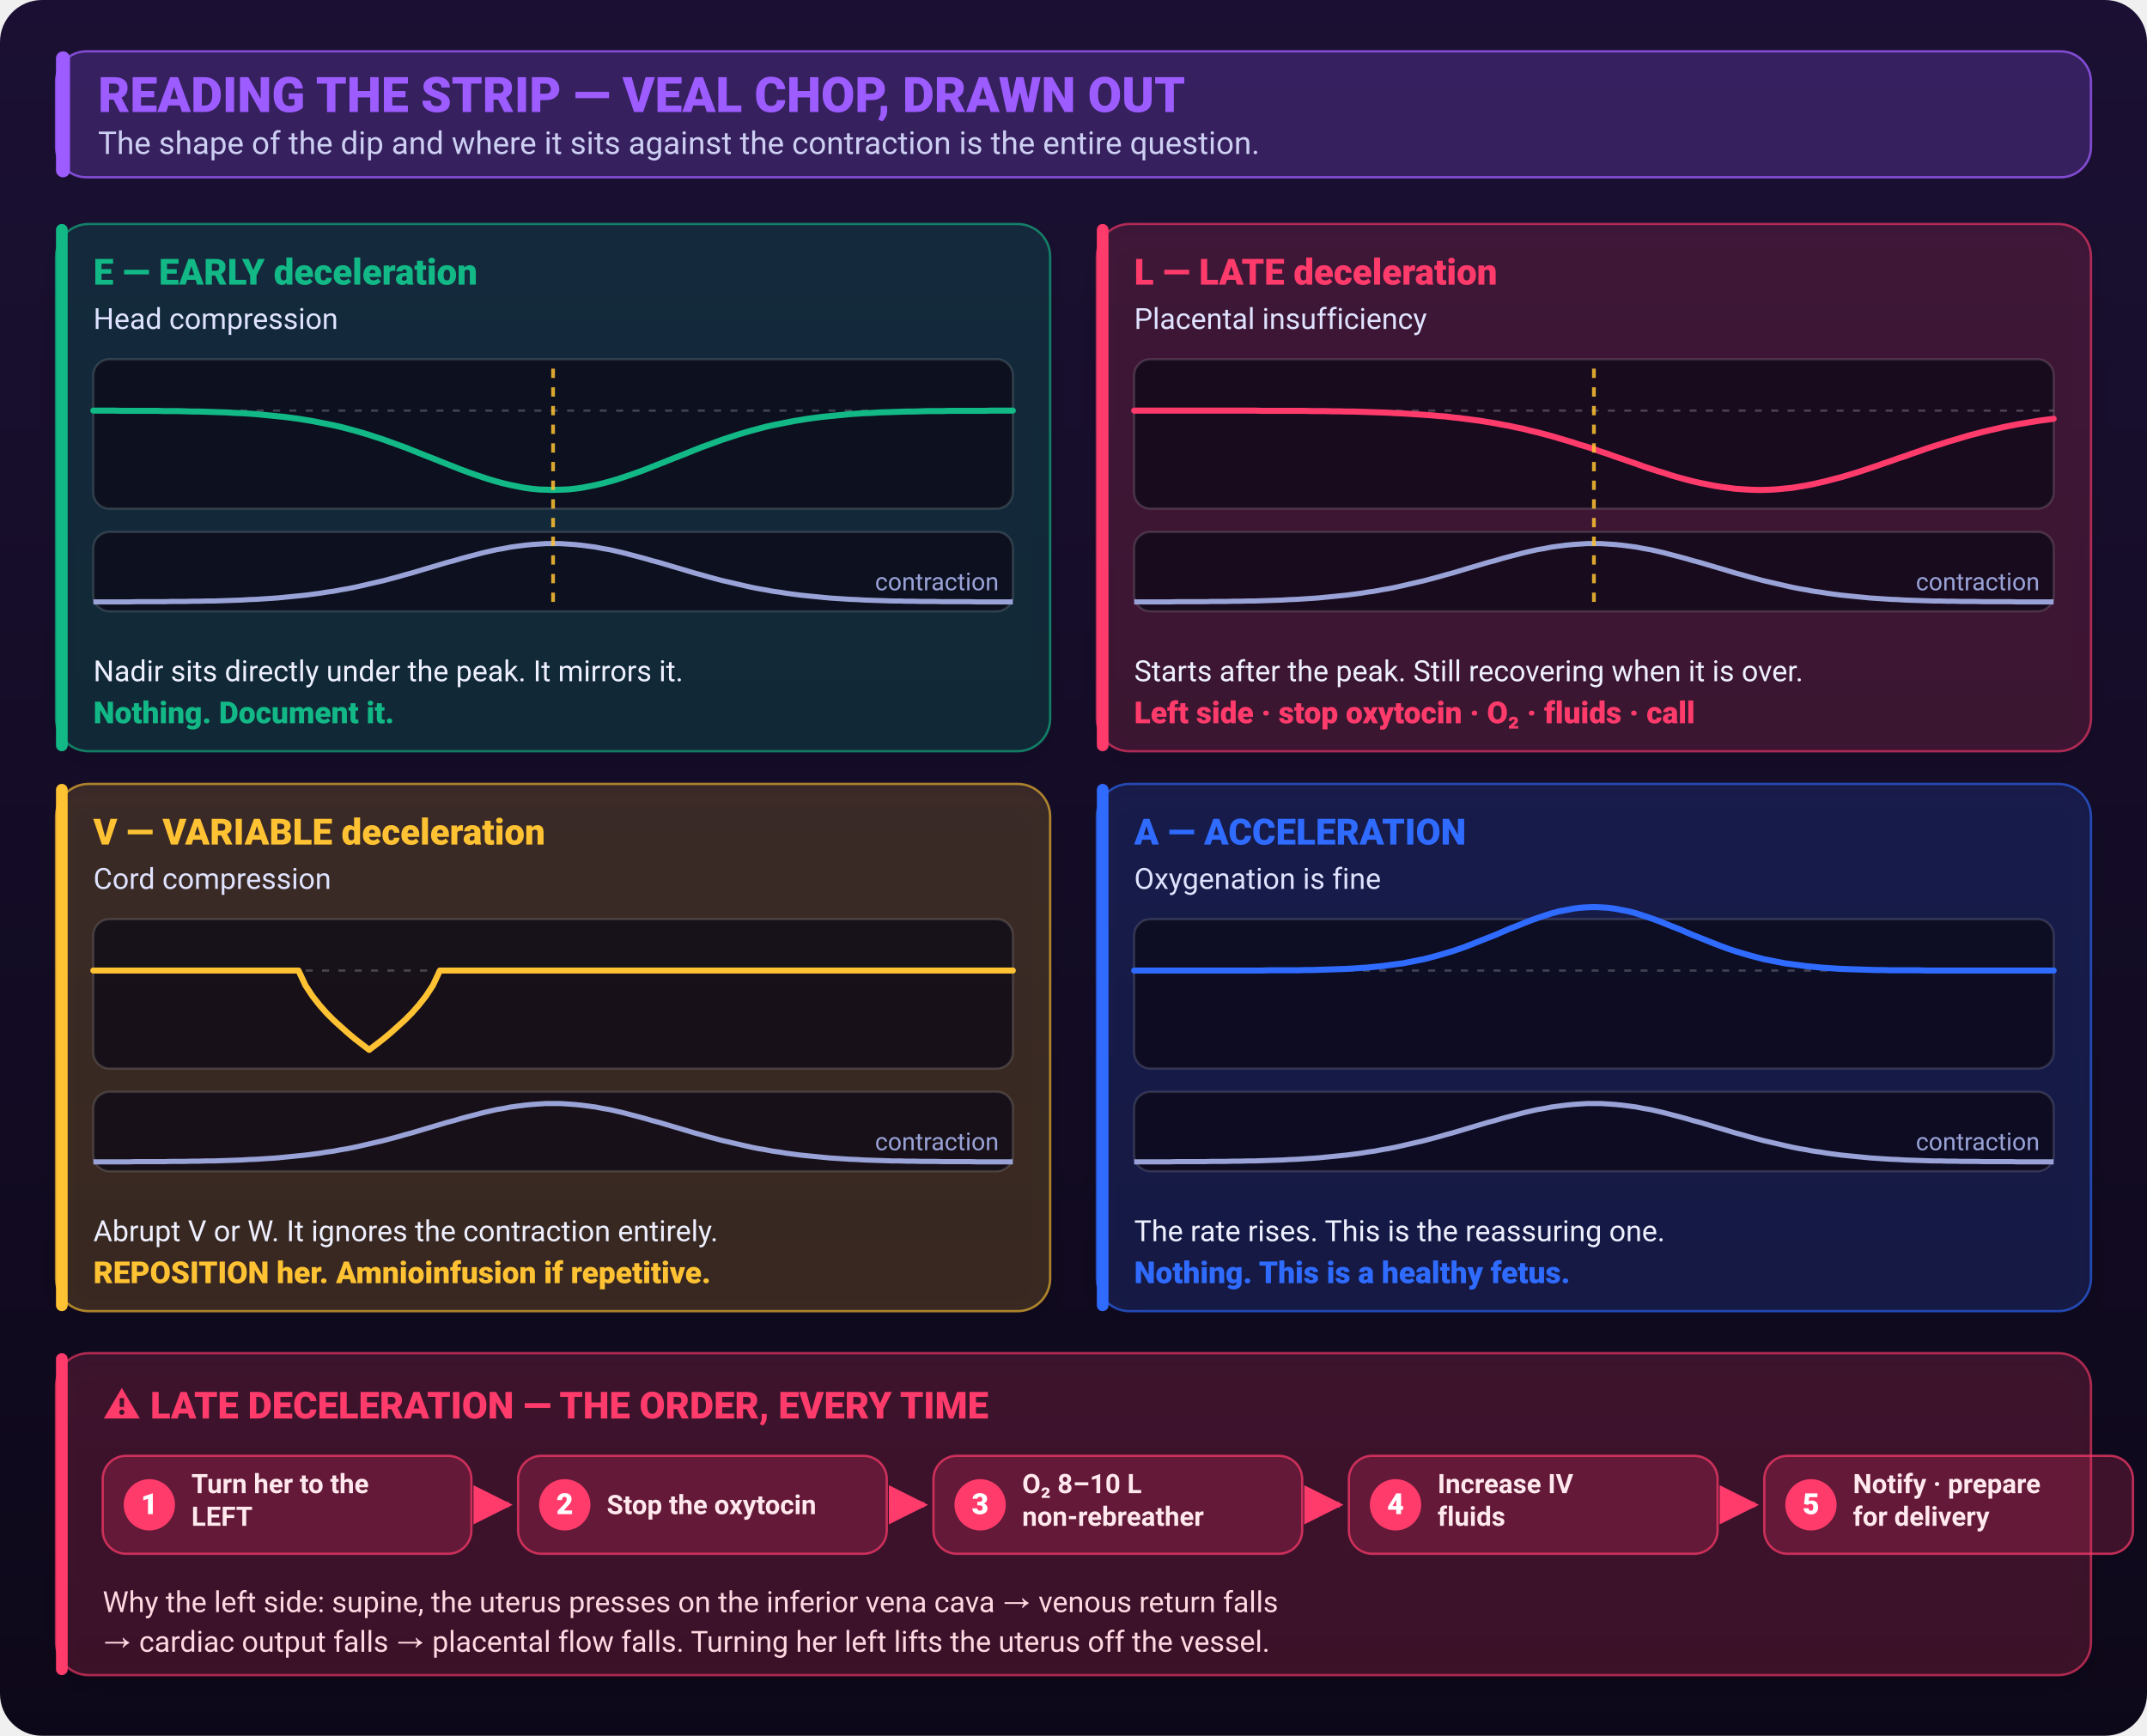
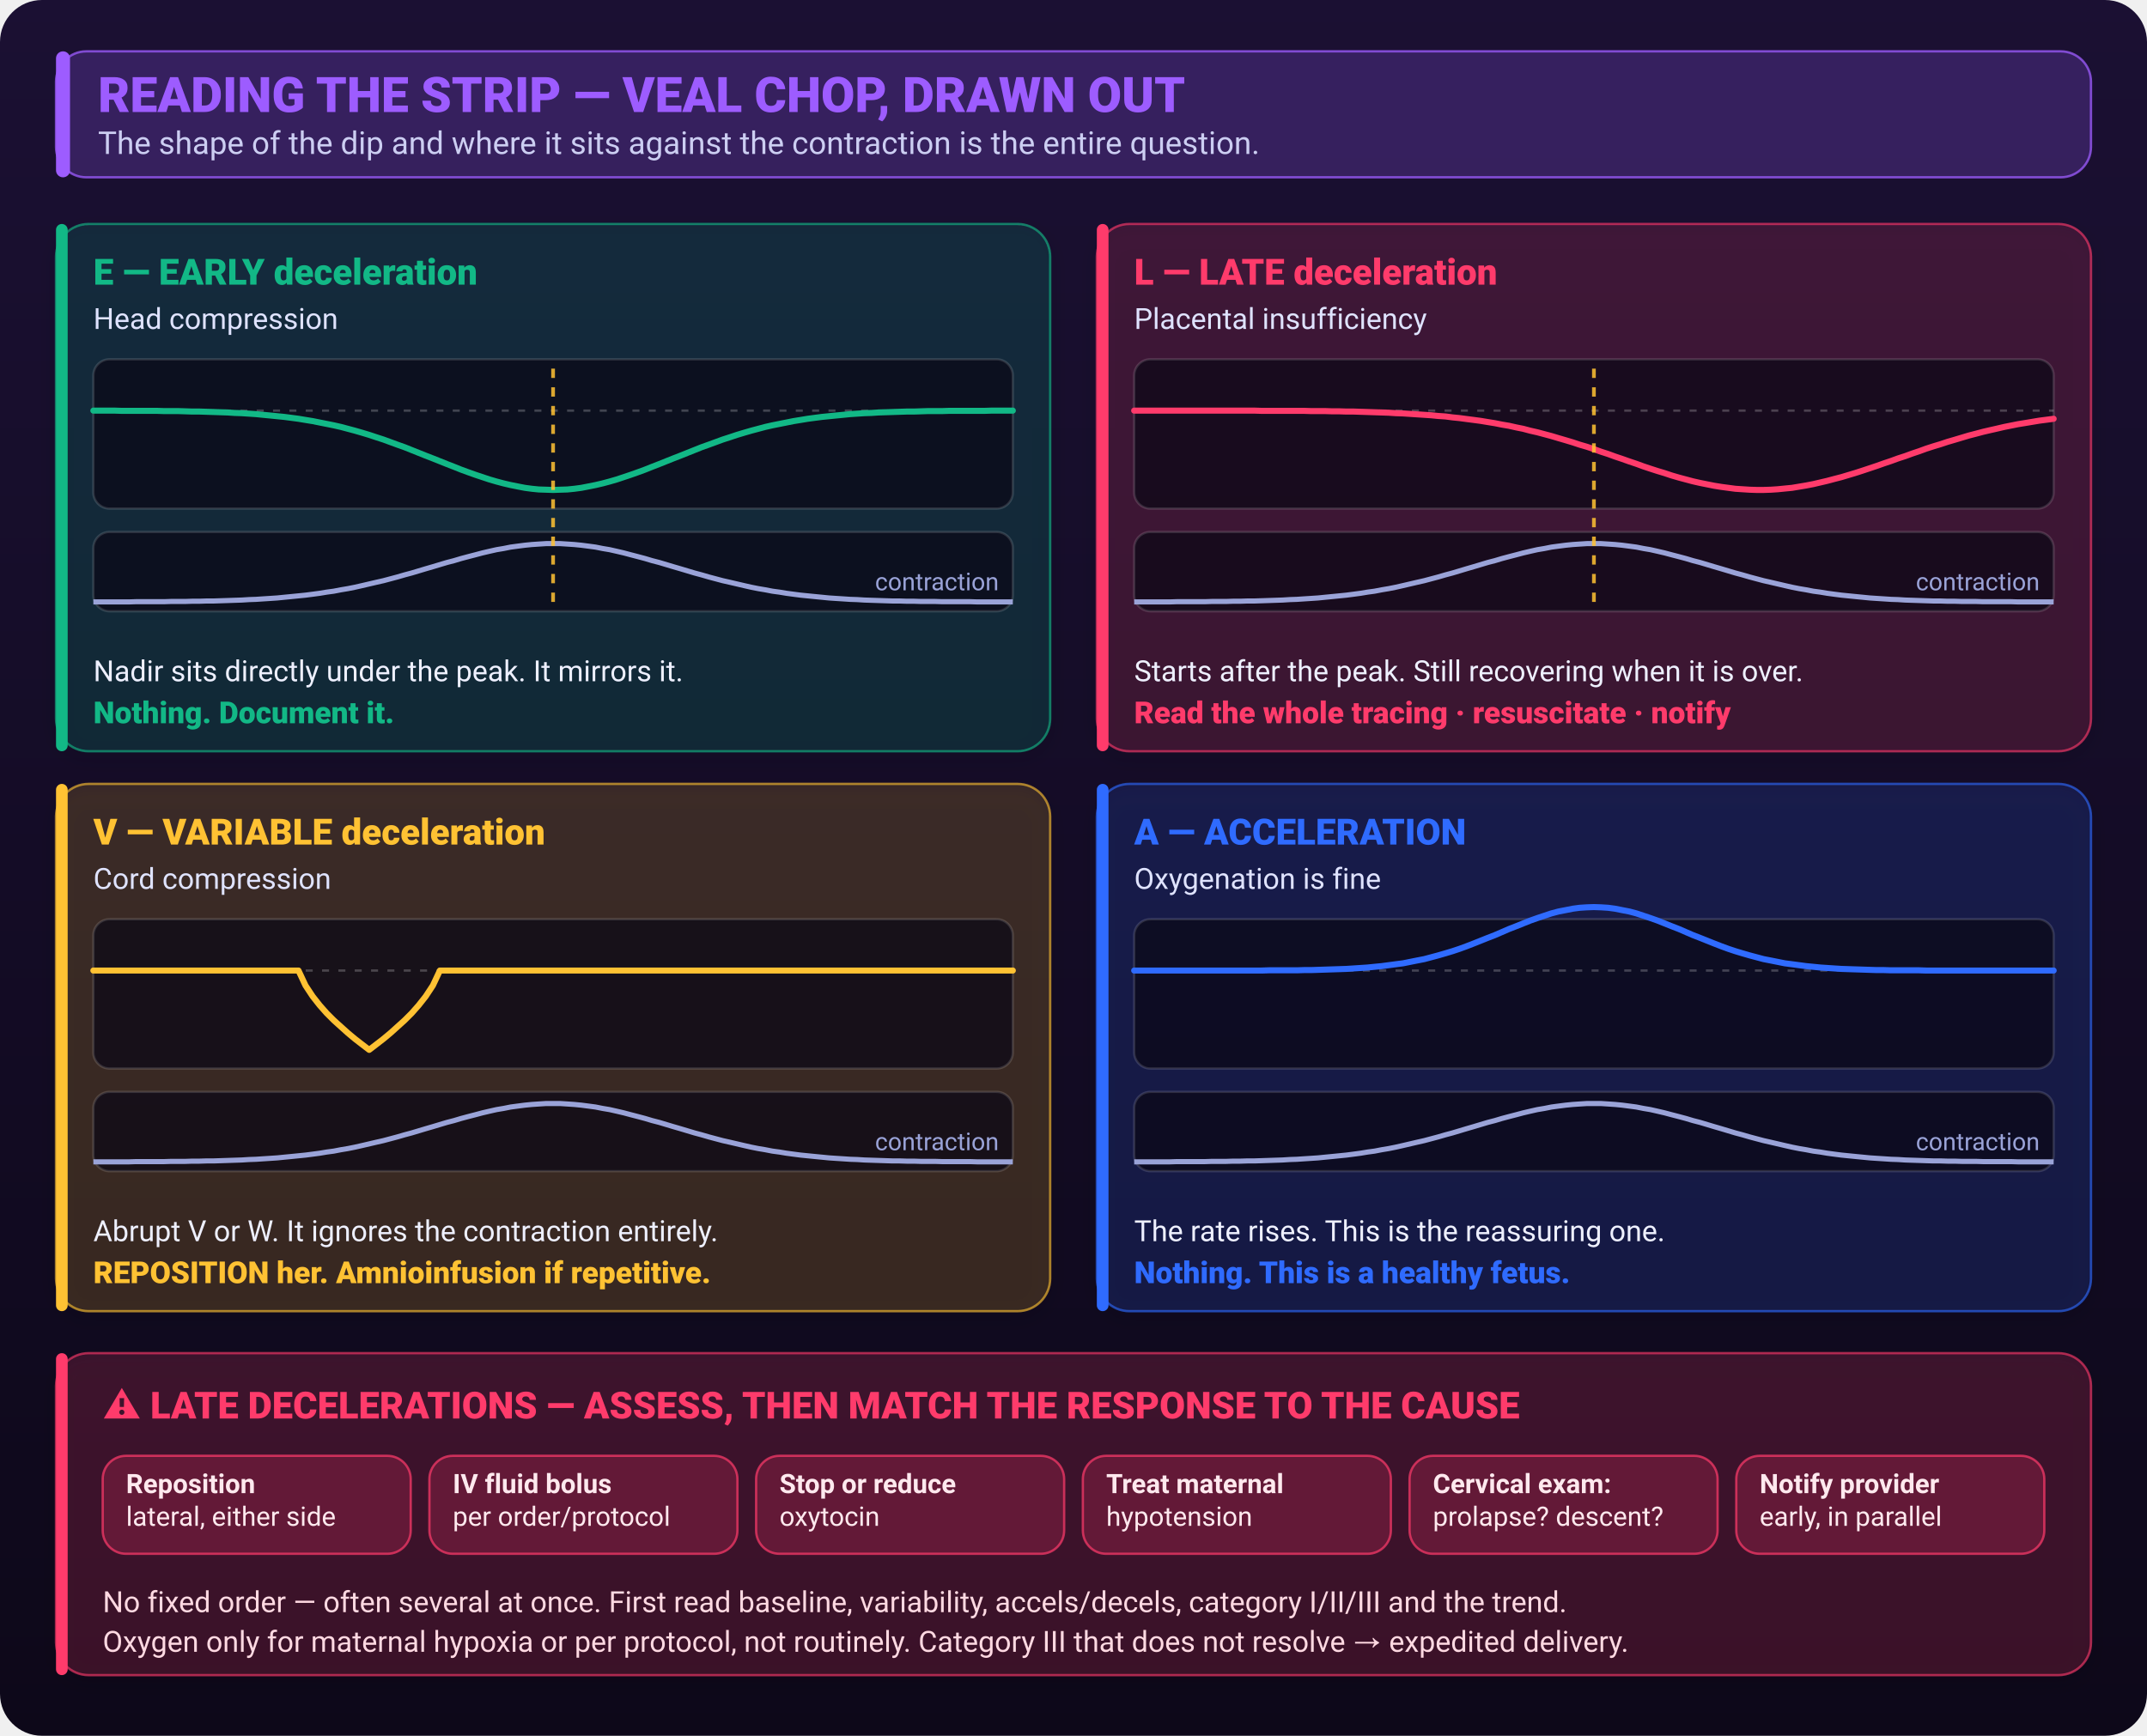
<svg xmlns="http://www.w3.org/2000/svg" viewBox="0 0 920 744" role="img" aria-labelledby="t d" style="display:block;width:100%;height:auto">
  <defs>
    <linearGradient id="bg" x1="0" y1="0" x2="0" y2="1">
      <stop offset="0" stop-color="#1b1033" />
      <stop offset="1" stop-color="#0d0819" />
    </linearGradient>
    <filter id="sh" x="-20%" y="-20%" width="140%" height="140%">
      <feDropShadow dx="0" dy="3" stdDeviation="4" flood-color="#000" flood-opacity=".45" />
    </filter>
    <marker id="ar" viewBox="0 0 10 10" refX="9" refY="5" markerWidth="7" markerHeight="7" orient="auto-start-reverse">
      <path d="M0 0 10 5 0 10z" fill="#cfd4ff" />
    </marker>
    <marker id="arR" viewBox="0 0 10 10" refX="9" refY="5" markerWidth="7" markerHeight="7" orient="auto-start-reverse">
      <path d="M0 0 10 5 0 10z" fill="#ff3b6b" />
    </marker>
  </defs>
  <rect width="920" height="744" rx="18" fill="url(#bg)" />
  <rect x="24" y="22" width="872" height="54" rx="13" fill="#9d5cff" fill-opacity=".22" stroke="#9d5cff" stroke-opacity=".75" />
  <rect x="24" y="22" width="6" height="54" rx="3" fill="#9d5cff" />
  <text x="42" y="48" font-family="system-ui,-apple-system,'Segoe UI',Roboto,Helvetica,Arial,sans-serif" font-size="21" font-weight="800" fill="#9d5cff">READING THE STRIP — VEAL CHOP, DRAWN OUT</text>
  <text x="42" y="66" font-family="system-ui,-apple-system,'Segoe UI',Roboto,Helvetica,Arial,sans-serif" font-size="13.5" fill="#d9dcff" fill-opacity=".92">The shape of the dip and where it sits against the contraction is the entire question.</text>
  <rect x="24" y="96" width="426" height="226" rx="14" fill="#12b886" fill-opacity=".14" stroke="#12b886" stroke-opacity=".62" filter="url(#sh)" />
  <rect x="24" y="96" width="5" height="226" rx="2.5" fill="#12b886" />
  <text x="40" y="122" font-family="system-ui,-apple-system,'Segoe UI',Roboto,Helvetica,Arial,sans-serif" font-size="15.5" font-weight="800" fill="#12b886" fill-opacity="1" text-anchor="start">E — EARLY deceleration</text>
  <text x="40" y="141" font-family="system-ui,-apple-system,'Segoe UI',Roboto,Helvetica,Arial,sans-serif" font-size="12.5" font-weight="400" fill="#dfe3ff" fill-opacity="1" text-anchor="start">Head compression</text>
  <rect x="40" y="154" width="394" height="64" rx="7" fill="#0b0716" fill-opacity=".72" stroke="#ffffff" stroke-opacity=".14" />
  <rect x="40" y="228" width="394" height="34" rx="7" fill="#0b0716" fill-opacity=".72" stroke="#ffffff" stroke-opacity=".14" />
  <path d="M40 176.0 H434" stroke="#ffffff" stroke-opacity=".22" stroke-width="1" stroke-dasharray="3 4" />
  <path d="M40.0 176.0 L43.0 176.0 L46.1 176.0 L49.1 176.0 L52.1 176.1 L55.2 176.1 L58.2 176.1 L61.2 176.1 L64.2 176.1 L67.3 176.1 L70.3 176.2 L73.3 176.2 L76.4 176.2 L79.4 176.3 L82.4 176.4 L85.5 176.4 L88.5 176.5 L91.5 176.6 L94.6 176.7 L97.6 176.8 L100.6 177.0 L103.6 177.1 L106.7 177.3 L109.7 177.5 L112.7 177.8 L115.8 178.1 L118.8 178.4 L121.8 178.7 L124.9 179.1 L127.9 179.5 L130.9 180.0 L134.0 180.5 L137.0 181.1 L140.0 181.7 L143.0 182.3 L146.1 183.0 L149.1 183.8 L152.1 184.6 L155.2 185.5 L158.2 186.4 L161.2 187.4 L164.3 188.4 L167.3 189.5 L170.3 190.6 L173.4 191.7 L176.4 192.9 L179.4 194.1 L182.4 195.3 L185.5 196.5 L188.5 197.7 L191.5 198.9 L194.6 200.1 L197.6 201.3 L200.6 202.4 L203.7 203.5 L206.7 204.5 L209.7 205.5 L212.8 206.4 L215.8 207.2 L218.8 207.9 L221.8 208.5 L224.9 209.1 L227.9 209.5 L230.9 209.8 L234.0 209.9 L237.0 210.0 L240.0 209.9 L243.1 209.8 L246.1 209.5 L249.1 209.1 L252.2 208.5 L255.2 207.9 L258.2 207.2 L261.2 206.4 L264.3 205.5 L267.3 204.5 L270.3 203.5 L273.4 202.4 L276.4 201.3 L279.4 200.1 L282.5 198.9 L285.5 197.7 L288.5 196.5 L291.6 195.3 L294.6 194.1 L297.6 192.9 L300.6 191.7 L303.7 190.6 L306.7 189.5 L309.7 188.4 L312.8 187.4 L315.8 186.4 L318.8 185.5 L321.9 184.6 L324.9 183.8 L327.9 183.0 L331.0 182.3 L334.0 181.7 L337.0 181.1 L340.0 180.5 L343.1 180.0 L346.1 179.5 L349.1 179.1 L352.2 178.7 L355.2 178.4 L358.2 178.1 L361.3 177.8 L364.3 177.5 L367.3 177.3 L370.4 177.1 L373.4 177.0 L376.4 176.8 L379.4 176.7 L382.5 176.6 L385.5 176.5 L388.5 176.4 L391.6 176.4 L394.6 176.3 L397.6 176.2 L400.7 176.2 L403.7 176.2 L406.7 176.1 L409.8 176.1 L412.8 176.1 L415.8 176.1 L418.8 176.1 L421.9 176.1 L424.9 176.0 L427.9 176.0 L431.0 176.0 L434.0 176.0" fill="none" stroke="#12b886" stroke-width="2.6" stroke-linejoin="round" stroke-linecap="round" />
  <path d="M40.0 258.0 L43.0 258.0 L46.1 258.0 L49.1 258.0 L52.1 258.0 L55.2 258.0 L58.2 257.9 L61.2 257.9 L64.2 257.9 L67.3 257.9 L70.3 257.9 L73.3 257.8 L76.4 257.8 L79.4 257.8 L82.4 257.7 L85.5 257.7 L88.5 257.6 L91.5 257.6 L94.6 257.5 L97.6 257.4 L100.6 257.3 L103.6 257.2 L106.7 257.0 L109.7 256.9 L112.7 256.7 L115.8 256.5 L118.8 256.3 L121.8 256.0 L124.9 255.7 L127.9 255.4 L130.9 255.1 L134.0 254.7 L137.0 254.3 L140.0 253.8 L143.0 253.4 L146.1 252.8 L149.1 252.3 L152.1 251.7 L155.2 251.0 L158.2 250.3 L161.2 249.6 L164.3 248.9 L167.3 248.1 L170.3 247.3 L173.4 246.4 L176.4 245.6 L179.4 244.7 L182.4 243.8 L185.5 242.9 L188.5 242.0 L191.5 241.1 L194.6 240.3 L197.6 239.4 L200.6 238.6 L203.7 237.8 L206.7 237.0 L209.7 236.3 L212.8 235.6 L215.8 235.1 L218.8 234.5 L221.8 234.1 L224.9 233.7 L227.9 233.4 L230.9 233.2 L234.0 233.0 L237.0 233.0 L240.0 233.0 L243.1 233.2 L246.1 233.4 L249.1 233.7 L252.2 234.1 L255.2 234.5 L258.2 235.1 L261.2 235.6 L264.3 236.3 L267.3 237.0 L270.3 237.8 L273.4 238.6 L276.4 239.4 L279.4 240.3 L282.5 241.1 L285.5 242.0 L288.5 242.9 L291.6 243.8 L294.6 244.7 L297.6 245.6 L300.6 246.4 L303.7 247.3 L306.7 248.1 L309.7 248.9 L312.8 249.6 L315.8 250.3 L318.8 251.0 L321.9 251.7 L324.9 252.3 L327.9 252.8 L331.0 253.4 L334.0 253.8 L337.0 254.3 L340.0 254.7 L343.1 255.1 L346.1 255.4 L349.1 255.7 L352.2 256.0 L355.2 256.3 L358.2 256.5 L361.3 256.7 L364.3 256.9 L367.3 257.0 L370.4 257.2 L373.4 257.3 L376.4 257.4 L379.4 257.5 L382.5 257.6 L385.5 257.6 L388.5 257.7 L391.6 257.7 L394.6 257.8 L397.6 257.8 L400.7 257.8 L403.7 257.9 L406.7 257.9 L409.8 257.9 L412.8 257.9 L415.8 257.9 L418.8 258.0 L421.9 258.0 L424.9 258.0 L427.9 258.0 L431.0 258.0 L434.0 258.0" fill="none" stroke="#9aa3d8" stroke-width="2.2" stroke-linejoin="round" />
  <path d="M237.0 158 V260" stroke="#ffc233" stroke-width="1.6" stroke-dasharray="4 4" stroke-opacity=".85" />
  <text x="428" y="253" font-family="system-ui,-apple-system,'Segoe UI',Roboto,Helvetica,Arial,sans-serif" font-size="10.5" font-weight="400" fill="#9aa3d8" fill-opacity="1" text-anchor="end">contraction</text>
  <text x="40" y="292" font-family="system-ui,-apple-system,'Segoe UI',Roboto,Helvetica,Arial,sans-serif" font-size="12.5" font-weight="400" fill="#eef0ff" fill-opacity="1" text-anchor="start">Nadir sits directly under the peak. It mirrors it.</text>
  <text x="40" y="310" font-family="system-ui,-apple-system,'Segoe UI',Roboto,Helvetica,Arial,sans-serif" font-size="13" font-weight="800" fill="#12b886" fill-opacity="1" text-anchor="start">Nothing. Document it.</text>
  <rect x="470" y="96" width="426" height="226" rx="14" fill="#ff3b6b" fill-opacity=".14" stroke="#ff3b6b" stroke-opacity=".62" filter="url(#sh)" />
  <rect x="470" y="96" width="5" height="226" rx="2.5" fill="#ff3b6b" />
  <text x="486" y="122" font-family="system-ui,-apple-system,'Segoe UI',Roboto,Helvetica,Arial,sans-serif" font-size="15.5" font-weight="800" fill="#ff3b6b" fill-opacity="1" text-anchor="start">L — LATE deceleration</text>
  <text x="486" y="141" font-family="system-ui,-apple-system,'Segoe UI',Roboto,Helvetica,Arial,sans-serif" font-size="12.5" font-weight="400" fill="#dfe3ff" fill-opacity="1" text-anchor="start">Placental insufficiency</text>
  <rect x="486" y="154" width="394" height="64" rx="7" fill="#0b0716" fill-opacity=".72" stroke="#ffffff" stroke-opacity=".14" />
  <rect x="486" y="228" width="394" height="34" rx="7" fill="#0b0716" fill-opacity=".72" stroke="#ffffff" stroke-opacity=".14" />
  <path d="M486 176.0 H880" stroke="#ffffff" stroke-opacity=".22" stroke-width="1" stroke-dasharray="3 4" />
  <path d="M486.0 176.0 L489.0 176.0 L492.1 176.0 L495.1 176.0 L498.1 176.0 L501.2 176.0 L504.2 176.0 L507.2 176.0 L510.2 176.0 L513.3 176.0 L516.3 176.0 L519.3 176.0 L522.4 176.0 L525.4 176.0 L528.4 176.0 L531.5 176.0 L534.5 176.0 L537.5 176.0 L540.6 176.1 L543.6 176.1 L546.6 176.1 L549.6 176.1 L552.7 176.1 L555.7 176.1 L558.7 176.1 L561.8 176.2 L564.8 176.2 L567.8 176.2 L570.9 176.3 L573.9 176.3 L576.9 176.4 L580.0 176.4 L583.0 176.5 L586.0 176.6 L589.0 176.7 L592.1 176.8 L595.1 176.9 L598.1 177.1 L601.2 177.2 L604.2 177.4 L607.2 177.6 L610.3 177.8 L613.3 178.0 L616.3 178.3 L619.4 178.5 L622.4 178.9 L625.4 179.2 L628.4 179.6 L631.5 180.0 L634.5 180.4 L637.5 180.9 L640.6 181.4 L643.6 182.0 L646.6 182.5 L649.7 183.2 L652.7 183.8 L655.7 184.6 L658.8 185.3 L661.8 186.1 L664.8 186.9 L667.8 187.8 L670.9 188.7 L673.9 189.6 L676.9 190.6 L680.0 191.5 L683.0 192.5 L686.0 193.6 L689.1 194.6 L692.1 195.7 L695.1 196.7 L698.2 197.8 L701.2 198.8 L704.2 199.9 L707.2 200.9 L710.3 201.9 L713.3 202.8 L716.3 203.8 L719.4 204.7 L722.4 205.5 L725.4 206.3 L728.5 207.0 L731.5 207.6 L734.5 208.2 L737.6 208.7 L740.6 209.1 L743.6 209.5 L746.6 209.7 L749.7 209.9 L752.7 210.0 L755.7 210.0 L758.8 209.9 L761.8 209.7 L764.8 209.4 L767.9 209.1 L770.9 208.6 L773.9 208.1 L777.0 207.5 L780.0 206.8 L783.0 206.1 L786.0 205.3 L789.1 204.5 L792.1 203.6 L795.1 202.7 L798.2 201.7 L801.2 200.7 L804.2 199.7 L807.3 198.6 L810.3 197.6 L813.3 196.5 L816.4 195.5 L819.4 194.4 L822.4 193.4 L825.4 192.3 L828.5 191.3 L831.5 190.4 L834.5 189.4 L837.6 188.5 L840.6 187.6 L843.6 186.7 L846.7 185.9 L849.7 185.1 L852.7 184.4 L855.8 183.7 L858.8 183.0 L861.8 182.4 L864.8 181.8 L867.9 181.3 L870.9 180.8 L873.9 180.3 L877.0 179.9 L880.0 179.5" fill="none" stroke="#ff3b6b" stroke-width="2.6" stroke-linejoin="round" stroke-linecap="round" />
  <path d="M486.0 258.0 L489.0 258.0 L492.1 258.0 L495.1 258.0 L498.1 258.0 L501.2 258.0 L504.2 257.9 L507.2 257.9 L510.2 257.9 L513.3 257.9 L516.3 257.9 L519.3 257.8 L522.4 257.8 L525.4 257.8 L528.4 257.7 L531.5 257.7 L534.5 257.6 L537.5 257.6 L540.6 257.5 L543.6 257.4 L546.6 257.3 L549.6 257.2 L552.7 257.0 L555.7 256.9 L558.7 256.7 L561.8 256.5 L564.8 256.3 L567.8 256.0 L570.9 255.7 L573.9 255.4 L576.9 255.1 L580.0 254.7 L583.0 254.3 L586.0 253.8 L589.0 253.4 L592.1 252.8 L595.1 252.3 L598.1 251.7 L601.2 251.0 L604.2 250.3 L607.2 249.6 L610.3 248.9 L613.3 248.1 L616.3 247.3 L619.4 246.4 L622.4 245.6 L625.4 244.7 L628.4 243.8 L631.5 242.9 L634.5 242.0 L637.5 241.1 L640.6 240.3 L643.6 239.4 L646.6 238.6 L649.7 237.8 L652.7 237.0 L655.7 236.3 L658.8 235.6 L661.8 235.1 L664.8 234.5 L667.8 234.1 L670.9 233.7 L673.9 233.4 L676.9 233.2 L680.0 233.0 L683.0 233.0 L686.0 233.0 L689.1 233.2 L692.1 233.4 L695.1 233.7 L698.2 234.1 L701.2 234.5 L704.2 235.1 L707.2 235.6 L710.3 236.3 L713.3 237.0 L716.3 237.8 L719.4 238.6 L722.4 239.4 L725.4 240.3 L728.5 241.1 L731.5 242.0 L734.5 242.9 L737.6 243.8 L740.6 244.7 L743.6 245.6 L746.6 246.4 L749.7 247.3 L752.7 248.1 L755.7 248.9 L758.8 249.6 L761.8 250.3 L764.8 251.0 L767.9 251.7 L770.9 252.3 L773.9 252.8 L777.0 253.4 L780.0 253.8 L783.0 254.3 L786.0 254.7 L789.1 255.1 L792.1 255.4 L795.1 255.7 L798.2 256.0 L801.2 256.3 L804.2 256.5 L807.3 256.7 L810.3 256.9 L813.3 257.0 L816.4 257.2 L819.4 257.3 L822.4 257.4 L825.4 257.5 L828.5 257.6 L831.5 257.6 L834.5 257.7 L837.6 257.7 L840.6 257.8 L843.6 257.8 L846.7 257.8 L849.7 257.9 L852.7 257.9 L855.8 257.9 L858.8 257.9 L861.8 257.9 L864.8 258.0 L867.9 258.0 L870.9 258.0 L873.9 258.0 L877.0 258.0 L880.0 258.0" fill="none" stroke="#9aa3d8" stroke-width="2.2" stroke-linejoin="round" />
  <path d="M683.0 158 V260" stroke="#ffc233" stroke-width="1.6" stroke-dasharray="4 4" stroke-opacity=".85" />
  <text x="874" y="253" font-family="system-ui,-apple-system,'Segoe UI',Roboto,Helvetica,Arial,sans-serif" font-size="10.5" font-weight="400" fill="#9aa3d8" fill-opacity="1" text-anchor="end">contraction</text>
  <text x="486" y="292" font-family="system-ui,-apple-system,'Segoe UI',Roboto,Helvetica,Arial,sans-serif" font-size="12.5" font-weight="400" fill="#eef0ff" fill-opacity="1" text-anchor="start">Starts after the peak. Still recovering when it is over.</text>
-   <text x="486" y="310" font-family="system-ui,-apple-system,'Segoe UI',Roboto,Helvetica,Arial,sans-serif" font-size="13" font-weight="800" fill="#ff3b6b" fill-opacity="1" text-anchor="start">Left side · stop oxytocin · O₂ · fluids · call</text>
+   <text x="486" y="310" font-family="system-ui,-apple-system,'Segoe UI',Roboto,Helvetica,Arial,sans-serif" font-size="13" font-weight="800" fill="#ff3b6b" fill-opacity="1" text-anchor="start">Read the whole tracing · resuscitate · notify</text>
  <rect x="24" y="336" width="426" height="226" rx="14" fill="#ffc233" fill-opacity=".14" stroke="#ffc233" stroke-opacity=".62" filter="url(#sh)" />
  <rect x="24" y="336" width="5" height="226" rx="2.5" fill="#ffc233" />
  <text x="40" y="362" font-family="system-ui,-apple-system,'Segoe UI',Roboto,Helvetica,Arial,sans-serif" font-size="15.5" font-weight="800" fill="#ffc233" fill-opacity="1" text-anchor="start">V — VARIABLE deceleration</text>
  <text x="40" y="381" font-family="system-ui,-apple-system,'Segoe UI',Roboto,Helvetica,Arial,sans-serif" font-size="12.5" font-weight="400" fill="#dfe3ff" fill-opacity="1" text-anchor="start">Cord compression</text>
  <rect x="40" y="394" width="394" height="64" rx="7" fill="#0b0716" fill-opacity=".72" stroke="#ffffff" stroke-opacity=".14" />
  <rect x="40" y="468" width="394" height="34" rx="7" fill="#0b0716" fill-opacity=".72" stroke="#ffffff" stroke-opacity=".14" />
  <path d="M40 416.0 H434" stroke="#ffffff" stroke-opacity=".22" stroke-width="1" stroke-dasharray="3 4" />
  <path d="M40.0 416.0 L43.0 416.0 L46.1 416.0 L49.1 416.0 L52.1 416.0 L55.2 416.0 L58.2 416.0 L61.2 416.0 L64.2 416.0 L67.3 416.0 L70.3 416.0 L73.3 416.0 L76.4 416.0 L79.4 416.0 L82.4 416.0 L85.5 416.0 L88.5 416.0 L91.5 416.0 L94.6 416.0 L97.6 416.0 L100.6 416.0 L103.6 416.0 L106.7 416.0 L109.7 416.0 L112.7 416.0 L115.8 416.0 L118.8 416.0 L121.8 416.0 L124.9 416.0 L127.9 416.0 L130.9 422.4 L134.0 427.1 L137.0 430.9 L140.0 434.3 L143.0 437.3 L146.1 440.1 L149.1 442.8 L152.1 445.3 L155.2 447.7 L158.2 450.0 L161.2 447.7 L164.3 445.3 L167.3 442.8 L170.3 440.1 L173.4 437.3 L176.4 434.3 L179.4 430.9 L182.4 427.1 L185.5 422.4 L188.5 416.0 L191.5 416.0 L194.6 416.0 L197.6 416.0 L200.6 416.0 L203.7 416.0 L206.7 416.0 L209.7 416.0 L212.8 416.0 L215.8 416.0 L218.8 416.0 L221.8 416.0 L224.9 416.0 L227.9 416.0 L230.9 416.0 L234.0 416.0 L237.0 416.0 L240.0 416.0 L243.1 416.0 L246.1 416.0 L249.1 416.0 L252.2 416.0 L255.2 416.0 L258.2 416.0 L261.2 416.0 L264.3 416.0 L267.3 416.0 L270.3 416.0 L273.4 416.0 L276.4 416.0 L279.4 416.0 L282.5 416.0 L285.5 416.0 L288.5 416.0 L291.6 416.0 L294.6 416.0 L297.6 416.0 L300.6 416.0 L303.7 416.0 L306.7 416.0 L309.7 416.0 L312.8 416.0 L315.8 416.0 L318.8 416.0 L321.9 416.0 L324.9 416.0 L327.9 416.0 L331.0 416.0 L334.0 416.0 L337.0 416.0 L340.0 416.0 L343.1 416.0 L346.1 416.0 L349.1 416.0 L352.2 416.0 L355.2 416.0 L358.2 416.0 L361.3 416.0 L364.3 416.0 L367.3 416.0 L370.4 416.0 L373.4 416.0 L376.4 416.0 L379.4 416.0 L382.5 416.0 L385.5 416.0 L388.5 416.0 L391.6 416.0 L394.6 416.0 L397.6 416.0 L400.7 416.0 L403.7 416.0 L406.7 416.0 L409.8 416.0 L412.8 416.0 L415.8 416.0 L418.8 416.0 L421.9 416.0 L424.9 416.0 L427.9 416.0 L431.0 416.0 L434.0 416.0" fill="none" stroke="#ffc233" stroke-width="2.6" stroke-linejoin="round" stroke-linecap="round" />
  <path d="M40.0 498.0 L43.0 498.0 L46.1 498.0 L49.1 498.0 L52.1 498.0 L55.2 498.0 L58.2 497.9 L61.2 497.9 L64.2 497.9 L67.3 497.9 L70.3 497.9 L73.3 497.8 L76.4 497.8 L79.4 497.8 L82.4 497.7 L85.5 497.7 L88.5 497.6 L91.5 497.6 L94.6 497.5 L97.6 497.4 L100.6 497.3 L103.6 497.2 L106.7 497.0 L109.7 496.9 L112.7 496.7 L115.8 496.5 L118.8 496.3 L121.8 496.0 L124.9 495.7 L127.9 495.4 L130.9 495.1 L134.0 494.7 L137.0 494.3 L140.0 493.8 L143.0 493.4 L146.1 492.8 L149.1 492.3 L152.1 491.7 L155.2 491.0 L158.2 490.3 L161.2 489.6 L164.3 488.9 L167.3 488.1 L170.3 487.3 L173.4 486.4 L176.4 485.6 L179.4 484.7 L182.4 483.8 L185.5 482.9 L188.5 482.0 L191.5 481.1 L194.6 480.3 L197.6 479.4 L200.6 478.6 L203.7 477.8 L206.7 477.0 L209.7 476.3 L212.8 475.6 L215.8 475.1 L218.8 474.5 L221.8 474.1 L224.9 473.7 L227.9 473.4 L230.9 473.2 L234.0 473.0 L237.0 473.0 L240.0 473.0 L243.1 473.2 L246.1 473.4 L249.1 473.7 L252.2 474.1 L255.2 474.5 L258.2 475.1 L261.2 475.6 L264.3 476.3 L267.3 477.0 L270.3 477.8 L273.4 478.6 L276.4 479.4 L279.4 480.3 L282.5 481.1 L285.5 482.0 L288.5 482.9 L291.6 483.8 L294.6 484.7 L297.6 485.6 L300.6 486.4 L303.7 487.3 L306.7 488.1 L309.7 488.9 L312.8 489.6 L315.8 490.3 L318.8 491.0 L321.9 491.7 L324.9 492.3 L327.9 492.8 L331.0 493.4 L334.0 493.8 L337.0 494.3 L340.0 494.7 L343.1 495.1 L346.1 495.4 L349.1 495.7 L352.2 496.0 L355.2 496.3 L358.2 496.5 L361.3 496.7 L364.3 496.9 L367.3 497.0 L370.4 497.2 L373.4 497.3 L376.4 497.4 L379.4 497.5 L382.5 497.6 L385.5 497.6 L388.5 497.7 L391.6 497.7 L394.6 497.8 L397.6 497.8 L400.7 497.8 L403.7 497.9 L406.7 497.9 L409.8 497.9 L412.8 497.9 L415.8 497.9 L418.8 498.0 L421.9 498.0 L424.9 498.0 L427.9 498.0 L431.0 498.0 L434.0 498.0" fill="none" stroke="#9aa3d8" stroke-width="2.2" stroke-linejoin="round" />
  <text x="428" y="493" font-family="system-ui,-apple-system,'Segoe UI',Roboto,Helvetica,Arial,sans-serif" font-size="10.5" font-weight="400" fill="#9aa3d8" fill-opacity="1" text-anchor="end">contraction</text>
  <text x="40" y="532" font-family="system-ui,-apple-system,'Segoe UI',Roboto,Helvetica,Arial,sans-serif" font-size="12.5" font-weight="400" fill="#eef0ff" fill-opacity="1" text-anchor="start">Abrupt V or W. It ignores the contraction entirely.</text>
  <text x="40" y="550" font-family="system-ui,-apple-system,'Segoe UI',Roboto,Helvetica,Arial,sans-serif" font-size="13" font-weight="800" fill="#ffc233" fill-opacity="1" text-anchor="start">REPOSITION her. Amnioinfusion if repetitive.</text>
  <rect x="470" y="336" width="426" height="226" rx="14" fill="#2f6bff" fill-opacity=".14" stroke="#2f6bff" stroke-opacity=".62" filter="url(#sh)" />
  <rect x="470" y="336" width="5" height="226" rx="2.5" fill="#2f6bff" />
  <text x="486" y="362" font-family="system-ui,-apple-system,'Segoe UI',Roboto,Helvetica,Arial,sans-serif" font-size="15.5" font-weight="800" fill="#2f6bff" fill-opacity="1" text-anchor="start">A — ACCELERATION</text>
  <text x="486" y="381" font-family="system-ui,-apple-system,'Segoe UI',Roboto,Helvetica,Arial,sans-serif" font-size="12.5" font-weight="400" fill="#dfe3ff" fill-opacity="1" text-anchor="start">Oxygenation is fine</text>
  <rect x="486" y="394" width="394" height="64" rx="7" fill="#0b0716" fill-opacity=".72" stroke="#ffffff" stroke-opacity=".14" />
  <rect x="486" y="468" width="394" height="34" rx="7" fill="#0b0716" fill-opacity=".72" stroke="#ffffff" stroke-opacity=".14" />
  <path d="M486 416.0 H880" stroke="#ffffff" stroke-opacity=".22" stroke-width="1" stroke-dasharray="3 4" />
  <path d="M486.0 416.0 L489.0 416.0 L492.1 416.0 L495.1 416.0 L498.1 416.0 L501.2 416.0 L504.2 416.0 L507.2 416.0 L510.2 416.0 L513.3 416.0 L516.3 416.0 L519.3 416.0 L522.4 416.0 L525.4 416.0 L528.4 416.0 L531.5 416.0 L534.5 416.0 L537.5 416.0 L540.6 416.0 L543.6 415.9 L546.6 415.9 L549.6 415.9 L552.7 415.9 L555.7 415.9 L558.7 415.8 L561.8 415.8 L564.8 415.7 L567.8 415.6 L570.9 415.5 L573.9 415.4 L576.9 415.3 L580.0 415.1 L583.0 414.9 L586.0 414.7 L589.0 414.4 L592.1 414.1 L595.1 413.7 L598.1 413.3 L601.2 412.9 L604.2 412.3 L607.2 411.7 L610.3 411.1 L613.3 410.3 L616.3 409.5 L619.4 408.6 L622.4 407.7 L625.4 406.7 L628.4 405.6 L631.5 404.4 L634.5 403.2 L637.5 402.0 L640.6 400.8 L643.6 399.5 L646.6 398.2 L649.7 397.0 L652.7 395.8 L655.7 394.6 L658.8 393.5 L661.8 392.5 L664.8 391.5 L667.8 390.7 L670.9 390.1 L673.9 389.5 L676.9 389.1 L680.0 388.9 L683.0 388.8 L686.0 388.9 L689.1 389.1 L692.1 389.5 L695.1 390.1 L698.2 390.7 L701.2 391.5 L704.2 392.5 L707.2 393.5 L710.3 394.6 L713.3 395.8 L716.3 397.0 L719.4 398.2 L722.4 399.5 L725.4 400.8 L728.5 402.0 L731.5 403.2 L734.5 404.4 L737.6 405.6 L740.6 406.7 L743.6 407.7 L746.6 408.6 L749.7 409.5 L752.7 410.3 L755.7 411.1 L758.8 411.7 L761.8 412.3 L764.8 412.9 L767.9 413.3 L770.9 413.7 L773.9 414.1 L777.0 414.4 L780.0 414.7 L783.0 414.9 L786.0 415.1 L789.1 415.3 L792.1 415.4 L795.1 415.5 L798.2 415.6 L801.2 415.7 L804.2 415.8 L807.3 415.8 L810.3 415.9 L813.3 415.9 L816.4 415.9 L819.4 415.9 L822.4 415.9 L825.4 416.0 L828.5 416.0 L831.5 416.0 L834.5 416.0 L837.6 416.0 L840.6 416.0 L843.6 416.0 L846.7 416.0 L849.7 416.0 L852.7 416.0 L855.8 416.0 L858.8 416.0 L861.8 416.0 L864.8 416.0 L867.9 416.0 L870.9 416.0 L873.9 416.0 L877.0 416.0 L880.0 416.0" fill="none" stroke="#2f6bff" stroke-width="2.6" stroke-linejoin="round" stroke-linecap="round" />
  <path d="M486.0 498.0 L489.0 498.0 L492.1 498.0 L495.1 498.0 L498.1 498.0 L501.2 498.0 L504.2 497.9 L507.2 497.9 L510.2 497.9 L513.3 497.9 L516.3 497.9 L519.3 497.8 L522.4 497.8 L525.4 497.8 L528.4 497.7 L531.5 497.7 L534.5 497.6 L537.5 497.6 L540.6 497.5 L543.6 497.4 L546.6 497.3 L549.6 497.2 L552.7 497.0 L555.7 496.9 L558.7 496.7 L561.8 496.5 L564.8 496.3 L567.8 496.0 L570.9 495.7 L573.9 495.4 L576.9 495.1 L580.0 494.7 L583.0 494.3 L586.0 493.8 L589.0 493.4 L592.1 492.8 L595.1 492.3 L598.1 491.7 L601.2 491.0 L604.2 490.3 L607.2 489.6 L610.3 488.9 L613.3 488.1 L616.3 487.3 L619.4 486.4 L622.4 485.6 L625.4 484.7 L628.4 483.8 L631.5 482.9 L634.5 482.0 L637.5 481.1 L640.6 480.3 L643.6 479.4 L646.6 478.6 L649.7 477.8 L652.7 477.0 L655.7 476.3 L658.8 475.6 L661.8 475.1 L664.8 474.5 L667.8 474.1 L670.9 473.7 L673.9 473.4 L676.9 473.2 L680.0 473.0 L683.0 473.0 L686.0 473.0 L689.1 473.2 L692.1 473.4 L695.1 473.7 L698.2 474.1 L701.2 474.5 L704.2 475.1 L707.2 475.6 L710.3 476.3 L713.3 477.0 L716.3 477.8 L719.4 478.6 L722.4 479.4 L725.4 480.3 L728.5 481.1 L731.5 482.0 L734.5 482.9 L737.6 483.8 L740.6 484.7 L743.6 485.6 L746.6 486.4 L749.7 487.3 L752.7 488.1 L755.7 488.9 L758.8 489.6 L761.8 490.3 L764.8 491.0 L767.9 491.7 L770.9 492.3 L773.9 492.8 L777.0 493.4 L780.0 493.8 L783.0 494.3 L786.0 494.7 L789.1 495.1 L792.1 495.4 L795.1 495.7 L798.2 496.0 L801.2 496.3 L804.2 496.5 L807.3 496.7 L810.3 496.9 L813.3 497.0 L816.4 497.2 L819.4 497.3 L822.4 497.4 L825.4 497.5 L828.5 497.6 L831.5 497.6 L834.5 497.7 L837.6 497.7 L840.6 497.8 L843.6 497.8 L846.7 497.8 L849.7 497.9 L852.7 497.9 L855.8 497.9 L858.8 497.9 L861.8 497.9 L864.8 498.0 L867.9 498.0 L870.9 498.0 L873.9 498.0 L877.0 498.0 L880.0 498.0" fill="none" stroke="#9aa3d8" stroke-width="2.2" stroke-linejoin="round" />
  <text x="874" y="493" font-family="system-ui,-apple-system,'Segoe UI',Roboto,Helvetica,Arial,sans-serif" font-size="10.5" font-weight="400" fill="#9aa3d8" fill-opacity="1" text-anchor="end">contraction</text>
  <text x="486" y="532" font-family="system-ui,-apple-system,'Segoe UI',Roboto,Helvetica,Arial,sans-serif" font-size="12.5" font-weight="400" fill="#eef0ff" fill-opacity="1" text-anchor="start">The rate rises. This is the reassuring one.</text>
  <text x="486" y="550" font-family="system-ui,-apple-system,'Segoe UI',Roboto,Helvetica,Arial,sans-serif" font-size="13" font-weight="800" fill="#2f6bff" fill-opacity="1" text-anchor="start">Nothing. This is a healthy fetus.</text>
  <rect x="24" y="580" width="872" height="138" rx="14" fill="#ff3b6b" fill-opacity=".16" stroke="#ff3b6b" stroke-opacity=".62" filter="url(#sh)" />
  <rect x="24" y="580" width="5" height="138" rx="2.5" fill="#ff3b6b" />
-   <text x="44" y="608" font-family="system-ui,-apple-system,'Segoe UI',Roboto,Helvetica,Arial,sans-serif" font-size="16" font-weight="800" fill="#ff3b6b" fill-opacity="1" text-anchor="start">⚠  LATE DECELERATION — THE ORDER, EVERY TIME</text>
-   <rect x="44" y="624" width="158" height="42" rx="10" fill="#ff3b6b" fill-opacity=".20" stroke="#ff3b6b" stroke-opacity=".7" />
-   <circle cx="64" cy="645" r="11" fill="#ff3b6b" />
-   <text x="64" y="649" font-family="system-ui,-apple-system,'Segoe UI',Roboto,Helvetica,Arial,sans-serif" font-size="12.5" font-weight="800" fill="#fff" fill-opacity="1" text-anchor="middle">1</text>
-   <text x="82" y="640" font-family="system-ui,-apple-system,'Segoe UI',Roboto,Helvetica,Arial,sans-serif" font-size="11.5" font-weight="700" fill="#ffe9ee" fill-opacity="1" text-anchor="start">Turn her to the</text>
-   <text x="82" y="654" font-family="system-ui,-apple-system,'Segoe UI',Roboto,Helvetica,Arial,sans-serif" font-size="11.5" font-weight="700" fill="#ffe9ee" fill-opacity="1" text-anchor="start">LEFT</text>
-   <path d="M206 645 L218 645" stroke="#ff3b6b" stroke-width="2.4" fill="none" marker-end="url(#arR)" />
-   <rect x="222" y="624" width="158" height="42" rx="10" fill="#ff3b6b" fill-opacity=".20" stroke="#ff3b6b" stroke-opacity=".7" />
-   <circle cx="242" cy="645" r="11" fill="#ff3b6b" />
-   <text x="242" y="649" font-family="system-ui,-apple-system,'Segoe UI',Roboto,Helvetica,Arial,sans-serif" font-size="12.5" font-weight="800" fill="#fff" fill-opacity="1" text-anchor="middle">2</text>
-   <text x="260" y="649" font-family="system-ui,-apple-system,'Segoe UI',Roboto,Helvetica,Arial,sans-serif" font-size="11.5" font-weight="700" fill="#ffe9ee" fill-opacity="1" text-anchor="start">Stop the oxytocin</text>
-   <path d="M384 645 L396 645" stroke="#ff3b6b" stroke-width="2.4" fill="none" marker-end="url(#arR)" />
-   <rect x="400" y="624" width="158" height="42" rx="10" fill="#ff3b6b" fill-opacity=".20" stroke="#ff3b6b" stroke-opacity=".7" />
-   <circle cx="420" cy="645" r="11" fill="#ff3b6b" />
-   <text x="420" y="649" font-family="system-ui,-apple-system,'Segoe UI',Roboto,Helvetica,Arial,sans-serif" font-size="12.5" font-weight="800" fill="#fff" fill-opacity="1" text-anchor="middle">3</text>
-   <text x="438" y="640" font-family="system-ui,-apple-system,'Segoe UI',Roboto,Helvetica,Arial,sans-serif" font-size="11.5" font-weight="700" fill="#ffe9ee" fill-opacity="1" text-anchor="start">O₂ 8–10 L</text>
-   <text x="438" y="654" font-family="system-ui,-apple-system,'Segoe UI',Roboto,Helvetica,Arial,sans-serif" font-size="11.5" font-weight="700" fill="#ffe9ee" fill-opacity="1" text-anchor="start">non-rebreather</text>
-   <path d="M562 645 L574 645" stroke="#ff3b6b" stroke-width="2.4" fill="none" marker-end="url(#arR)" />
-   <rect x="578" y="624" width="158" height="42" rx="10" fill="#ff3b6b" fill-opacity=".20" stroke="#ff3b6b" stroke-opacity=".7" />
-   <circle cx="598" cy="645" r="11" fill="#ff3b6b" />
-   <text x="598" y="649" font-family="system-ui,-apple-system,'Segoe UI',Roboto,Helvetica,Arial,sans-serif" font-size="12.5" font-weight="800" fill="#fff" fill-opacity="1" text-anchor="middle">4</text>
-   <text x="616" y="640" font-family="system-ui,-apple-system,'Segoe UI',Roboto,Helvetica,Arial,sans-serif" font-size="11.5" font-weight="700" fill="#ffe9ee" fill-opacity="1" text-anchor="start">Increase IV</text>
-   <text x="616" y="654" font-family="system-ui,-apple-system,'Segoe UI',Roboto,Helvetica,Arial,sans-serif" font-size="11.5" font-weight="700" fill="#ffe9ee" fill-opacity="1" text-anchor="start">fluids</text>
-   <path d="M740 645 L752 645" stroke="#ff3b6b" stroke-width="2.4" fill="none" marker-end="url(#arR)" />
-   <rect x="756" y="624" width="158" height="42" rx="10" fill="#ff3b6b" fill-opacity=".20" stroke="#ff3b6b" stroke-opacity=".7" />
-   <circle cx="776" cy="645" r="11" fill="#ff3b6b" />
-   <text x="776" y="649" font-family="system-ui,-apple-system,'Segoe UI',Roboto,Helvetica,Arial,sans-serif" font-size="12.5" font-weight="800" fill="#fff" fill-opacity="1" text-anchor="middle">5</text>
-   <text x="794" y="640" font-family="system-ui,-apple-system,'Segoe UI',Roboto,Helvetica,Arial,sans-serif" font-size="11.5" font-weight="700" fill="#ffe9ee" fill-opacity="1" text-anchor="start">Notify · prepare</text>
-   <text x="794" y="654" font-family="system-ui,-apple-system,'Segoe UI',Roboto,Helvetica,Arial,sans-serif" font-size="11.5" font-weight="700" fill="#ffe9ee" fill-opacity="1" text-anchor="start">for delivery</text>
-   <text x="44" y="691" font-family="system-ui,-apple-system,'Segoe UI',Roboto,Helvetica,Arial,sans-serif" font-size="12.5" font-weight="400" fill="#ffd9e2" fill-opacity="1" text-anchor="start">Why the left side: supine, the uterus presses on the inferior vena cava → venous return falls</text>
-   <text x="44" y="708" font-family="system-ui,-apple-system,'Segoe UI',Roboto,Helvetica,Arial,sans-serif" font-size="12.5" font-weight="400" fill="#ffd9e2" fill-opacity="1" text-anchor="start">→ cardiac output falls → placental flow falls. Turning her left lifts the uterus off the vessel.</text>
+   <text x="44" y="608" font-family="system-ui,-apple-system,'Segoe UI',Roboto,Helvetica,Arial,sans-serif" font-size="16" font-weight="800" fill="#ff3b6b" fill-opacity="1" text-anchor="start">⚠  LATE DECELERATIONS — ASSESS, THEN MATCH THE RESPONSE TO THE CAUSE</text>
+   <rect x="44" y="624" width="132" height="42" rx="10" fill="#ff3b6b" fill-opacity=".20" stroke="#ff3b6b" stroke-opacity=".7" />
+   <text x="54" y="640" font-family="system-ui,-apple-system,'Segoe UI',Roboto,Helvetica,Arial,sans-serif" font-size="11.5" font-weight="700" fill="#ffe9ee" fill-opacity="1" text-anchor="start">Reposition</text>
+   <text x="54" y="654" font-family="system-ui,-apple-system,'Segoe UI',Roboto,Helvetica,Arial,sans-serif" font-size="11.5" font-weight="400" fill="#ffe9ee" fill-opacity="1" text-anchor="start">lateral, either side</text>
+   <rect x="184" y="624" width="132" height="42" rx="10" fill="#ff3b6b" fill-opacity=".20" stroke="#ff3b6b" stroke-opacity=".7" />
+   <text x="194" y="640" font-family="system-ui,-apple-system,'Segoe UI',Roboto,Helvetica,Arial,sans-serif" font-size="11.5" font-weight="700" fill="#ffe9ee" fill-opacity="1" text-anchor="start">IV fluid bolus</text>
+   <text x="194" y="654" font-family="system-ui,-apple-system,'Segoe UI',Roboto,Helvetica,Arial,sans-serif" font-size="11.5" font-weight="400" fill="#ffe9ee" fill-opacity="1" text-anchor="start">per order/protocol</text>
+   <rect x="324" y="624" width="132" height="42" rx="10" fill="#ff3b6b" fill-opacity=".20" stroke="#ff3b6b" stroke-opacity=".7" />
+   <text x="334" y="640" font-family="system-ui,-apple-system,'Segoe UI',Roboto,Helvetica,Arial,sans-serif" font-size="11.5" font-weight="700" fill="#ffe9ee" fill-opacity="1" text-anchor="start">Stop or reduce</text>
+   <text x="334" y="654" font-family="system-ui,-apple-system,'Segoe UI',Roboto,Helvetica,Arial,sans-serif" font-size="11.5" font-weight="400" fill="#ffe9ee" fill-opacity="1" text-anchor="start">oxytocin</text>
+   <rect x="464" y="624" width="132" height="42" rx="10" fill="#ff3b6b" fill-opacity=".20" stroke="#ff3b6b" stroke-opacity=".7" />
+   <text x="474" y="640" font-family="system-ui,-apple-system,'Segoe UI',Roboto,Helvetica,Arial,sans-serif" font-size="11.5" font-weight="700" fill="#ffe9ee" fill-opacity="1" text-anchor="start">Treat maternal</text>
+   <text x="474" y="654" font-family="system-ui,-apple-system,'Segoe UI',Roboto,Helvetica,Arial,sans-serif" font-size="11.5" font-weight="400" fill="#ffe9ee" fill-opacity="1" text-anchor="start">hypotension</text>
+   <rect x="604" y="624" width="132" height="42" rx="10" fill="#ff3b6b" fill-opacity=".20" stroke="#ff3b6b" stroke-opacity=".7" />
+   <text x="614" y="640" font-family="system-ui,-apple-system,'Segoe UI',Roboto,Helvetica,Arial,sans-serif" font-size="11.5" font-weight="700" fill="#ffe9ee" fill-opacity="1" text-anchor="start">Cervical exam:</text>
+   <text x="614" y="654" font-family="system-ui,-apple-system,'Segoe UI',Roboto,Helvetica,Arial,sans-serif" font-size="11.5" font-weight="400" fill="#ffe9ee" fill-opacity="1" text-anchor="start">prolapse? descent?</text>
+   <rect x="744" y="624" width="132" height="42" rx="10" fill="#ff3b6b" fill-opacity=".20" stroke="#ff3b6b" stroke-opacity=".7" />
+   <text x="754" y="640" font-family="system-ui,-apple-system,'Segoe UI',Roboto,Helvetica,Arial,sans-serif" font-size="11.5" font-weight="700" fill="#ffe9ee" fill-opacity="1" text-anchor="start">Notify provider</text>
+   <text x="754" y="654" font-family="system-ui,-apple-system,'Segoe UI',Roboto,Helvetica,Arial,sans-serif" font-size="11.5" font-weight="400" fill="#ffe9ee" fill-opacity="1" text-anchor="start">early, in parallel</text>
+   <text x="44" y="691" font-family="system-ui,-apple-system,'Segoe UI',Roboto,Helvetica,Arial,sans-serif" font-size="12.5" font-weight="400" fill="#ffd9e2" fill-opacity="1" text-anchor="start">No fixed order — often several at once. First read baseline, variability, accels/decels, category I/II/III and the trend.</text>
+   <text x="44" y="708" font-family="system-ui,-apple-system,'Segoe UI',Roboto,Helvetica,Arial,sans-serif" font-size="12.5" font-weight="400" fill="#ffd9e2" fill-opacity="1" text-anchor="start">Oxygen only for maternal hypoxia or per protocol, not routinely. Category III that does not resolve → expedited delivery.</text>
</svg>
